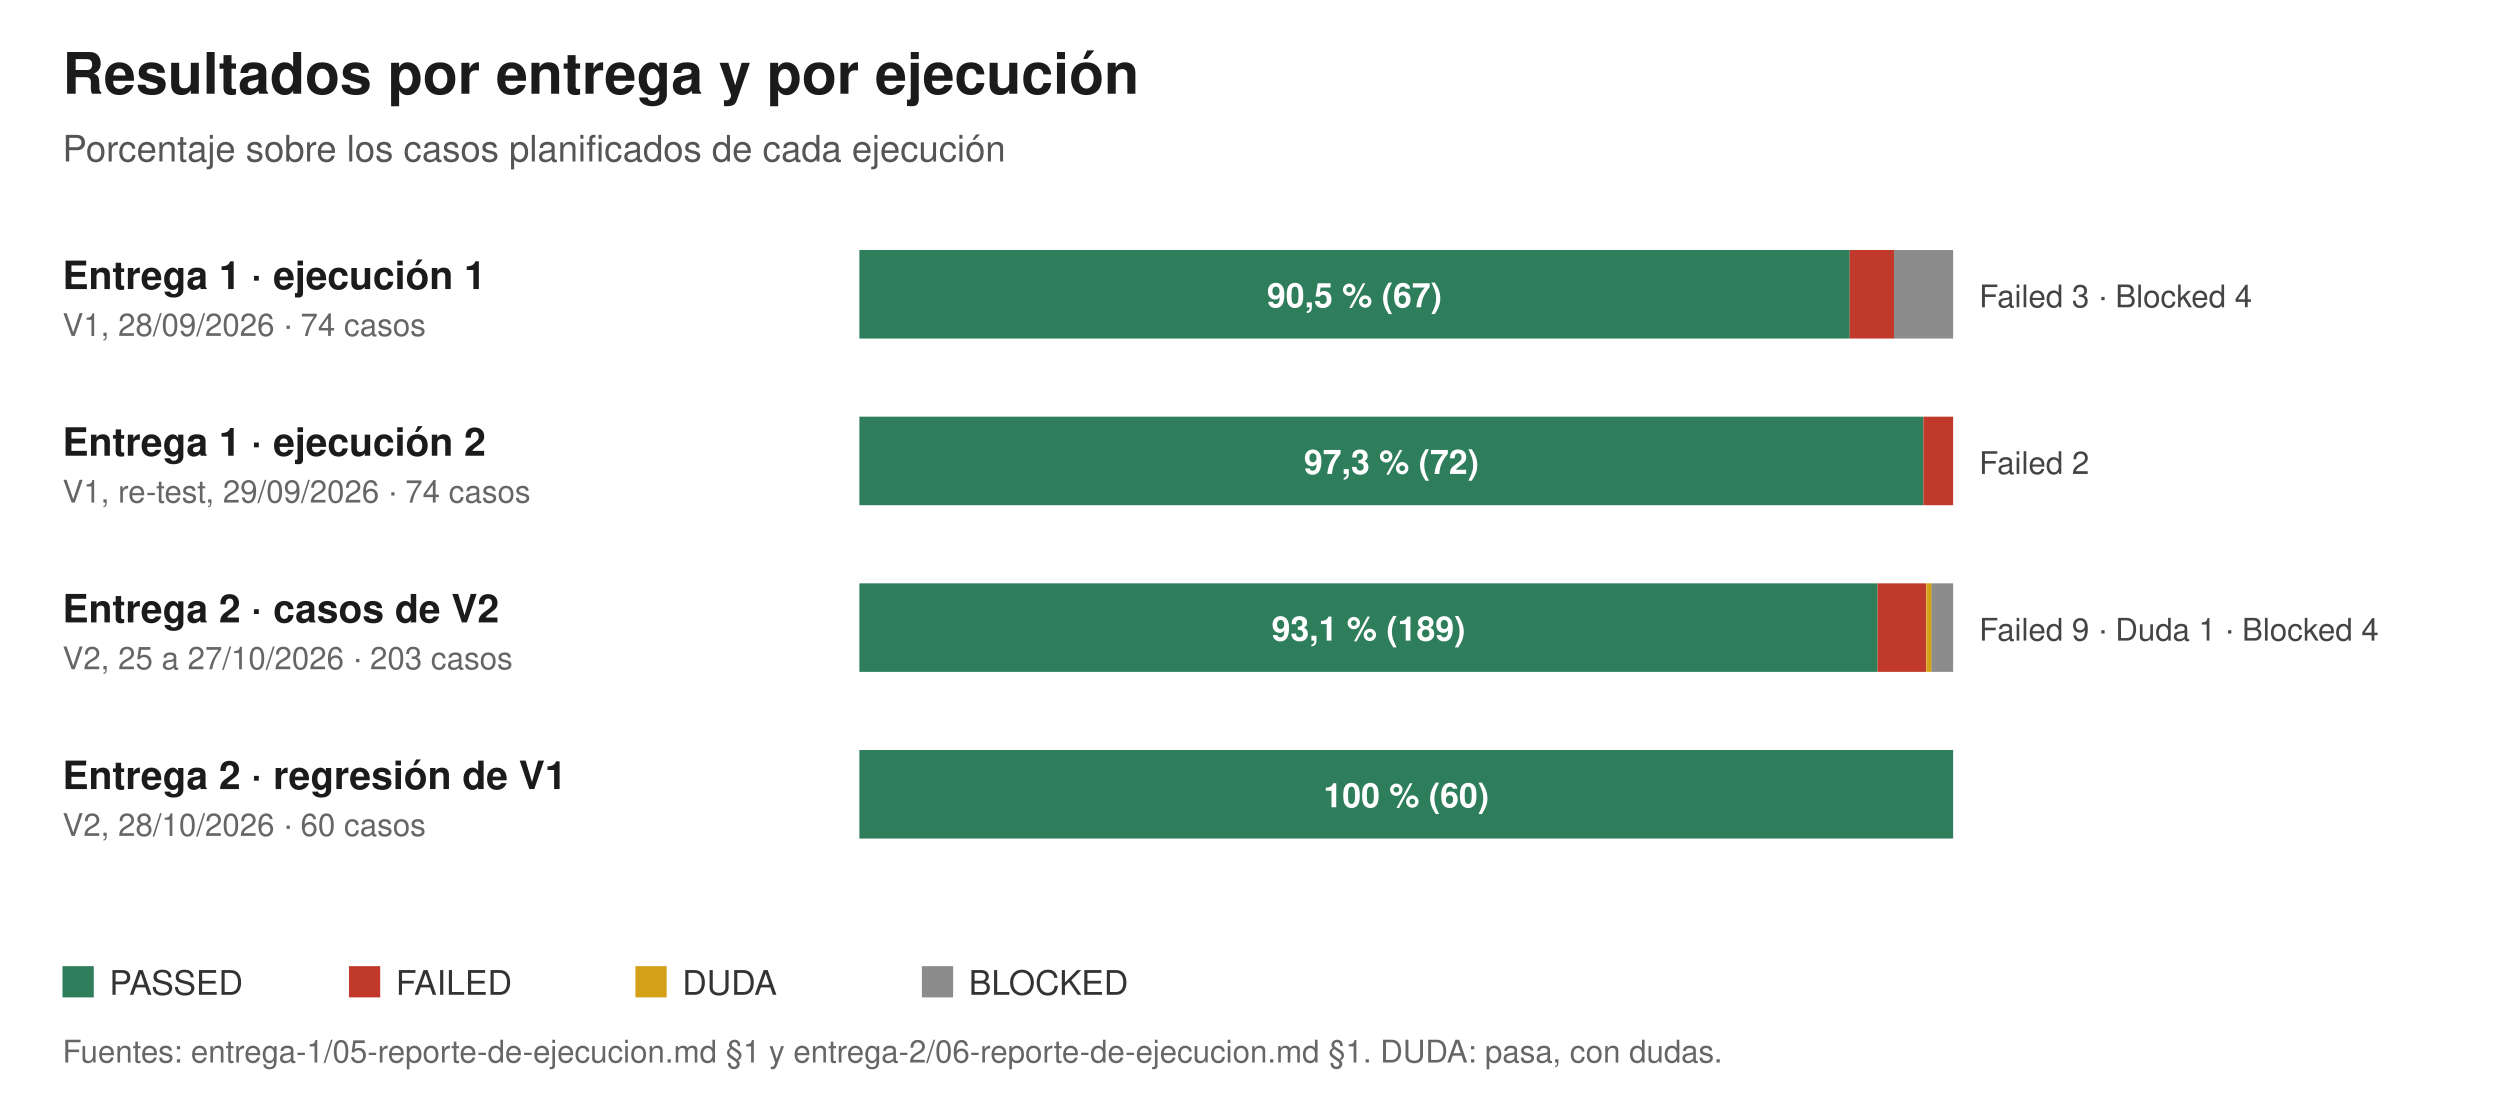
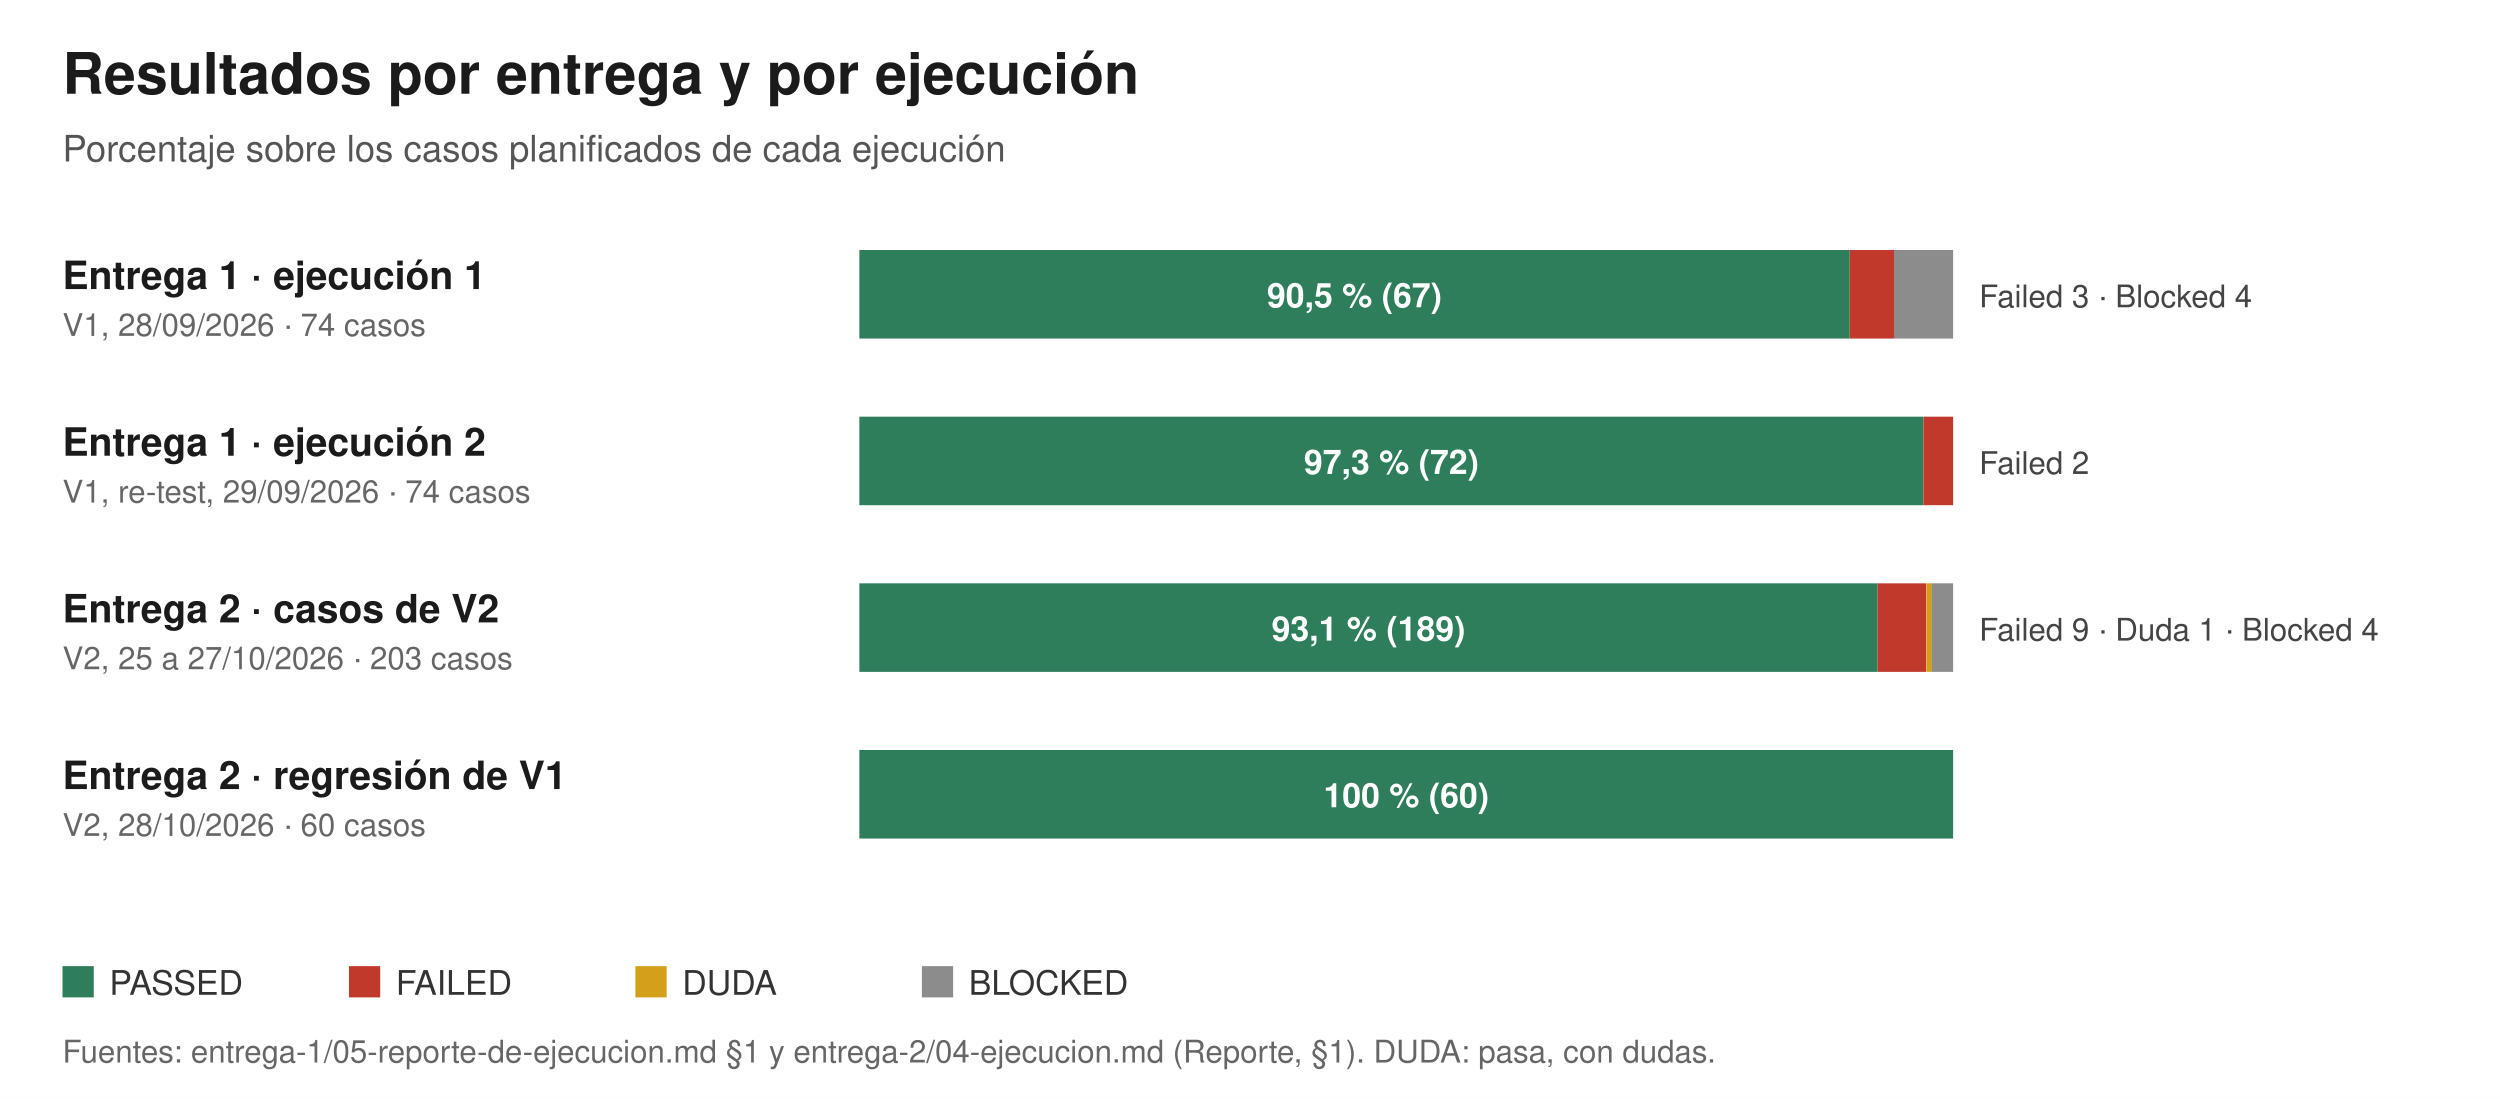
<svg xmlns="http://www.w3.org/2000/svg" width="960" height="422" viewBox="0 0 960 422" font-family="-apple-system, Segoe UI, Helvetica, Arial, sans-serif">
  <rect width="960" height="422" fill="#FFFFFF" />
  <text x="24" y="36" font-size="22" font-weight="700" fill="#1B1B1B">Resultados por entrega y por ejecución</text>
  <text x="24" y="62" font-size="14" fill="#555">Porcentaje sobre los casos planificados de cada ejecución</text>
  <text x="24" y="111" font-size="15" font-weight="600" fill="#1B1B1B">Entrega 1 · ejecución 1</text>
  <text x="24" y="129" font-size="12" fill="#666">V1, 28/09/2026 · 74 casos</text>
  <rect x="330.0" y="96" width="380.3" height="34" fill="#2E7D5B" />
  <text x="520.1" y="118" font-size="13" font-weight="600" fill="#FFF" text-anchor="middle">90,5 % (67)</text>
  <rect x="710.3" y="96" width="17.0" height="34" fill="#C0392B" />
  <rect x="727.3" y="96" width="22.7" height="34" fill="#8C8C8C" />
  <text x="760" y="118" font-size="12" fill="#444">Failed 3 · Blocked 4</text>
  <text x="24" y="175" font-size="15" font-weight="600" fill="#1B1B1B">Entrega 1 · ejecución 2</text>
  <text x="24" y="193" font-size="12" fill="#666">V1, re-test, 29/09/2026 · 74 casos</text>
  <rect x="330.0" y="160" width="408.6" height="34" fill="#2E7D5B" />
  <text x="534.3" y="182" font-size="13" font-weight="600" fill="#FFF" text-anchor="middle">97,3 % (72)</text>
  <rect x="738.6" y="160" width="11.4" height="34" fill="#C0392B" />
  <text x="760" y="182" font-size="12" fill="#444">Failed 2</text>
  <text x="24" y="239" font-size="15" font-weight="600" fill="#1B1B1B">Entrega 2 · casos de V2</text>
  <text x="24" y="257" font-size="12" fill="#666">V2, 25 a 27/10/2026 · 203 casos</text>
  <rect x="330.0" y="224" width="391.0" height="34" fill="#2E7D5B" />
  <text x="525.5" y="246" font-size="13" font-weight="600" fill="#FFF" text-anchor="middle">93,1 % (189)</text>
  <rect x="721.0" y="224" width="18.6" height="34" fill="#C0392B" />
  <rect x="739.7" y="224" width="2.1" height="34" fill="#D4A017" />
  <rect x="741.7" y="224" width="8.3" height="34" fill="#8C8C8C" />
  <text x="760" y="246" font-size="12" fill="#444">Failed 9 · Duda 1 · Blocked 4</text>
  <text x="24" y="303" font-size="15" font-weight="600" fill="#1B1B1B">Entrega 2 · regresión de V1</text>
  <text x="24" y="321" font-size="12" fill="#666">V2, 28/10/2026 · 60 casos</text>
  <rect x="330.0" y="288" width="420.0" height="34" fill="#2E7D5B" />
  <text x="540.0" y="310" font-size="13" font-weight="600" fill="#FFF" text-anchor="middle">100 % (60)</text>
  <text x="760" y="310" font-size="12" fill="#444" />
  <rect x="24" y="371" width="12" height="12" fill="#2E7D5B" />
  <text x="42" y="382" font-size="13" fill="#333">PASSED</text>
  <rect x="134" y="371" width="12" height="12" fill="#C0392B" />
  <text x="152" y="382" font-size="13" fill="#333">FAILED</text>
  <rect x="244" y="371" width="12" height="12" fill="#D4A017" />
  <text x="262" y="382" font-size="13" fill="#333">DUDA</text>
  <rect x="354" y="371" width="12" height="12" fill="#8C8C8C" />
  <text x="372" y="382" font-size="13" fill="#333">BLOCKED</text>
-   <text x="24" y="408" font-size="12" fill="#666">Fuentes: entrega-1/05-reporte-de-ejecucion.md §1 y entrega-2/06-reporte-de-ejecucion.md §1. DUDA: pasa, con dudas.</text>
+   <text x="24" y="408" font-size="12" fill="#666">Fuentes: entrega-1/05-reporte-de-ejecucion.md §1 y entrega-2/04-ejecucion.md (Reporte, §1). DUDA: pasa, con dudas.</text>
</svg>
